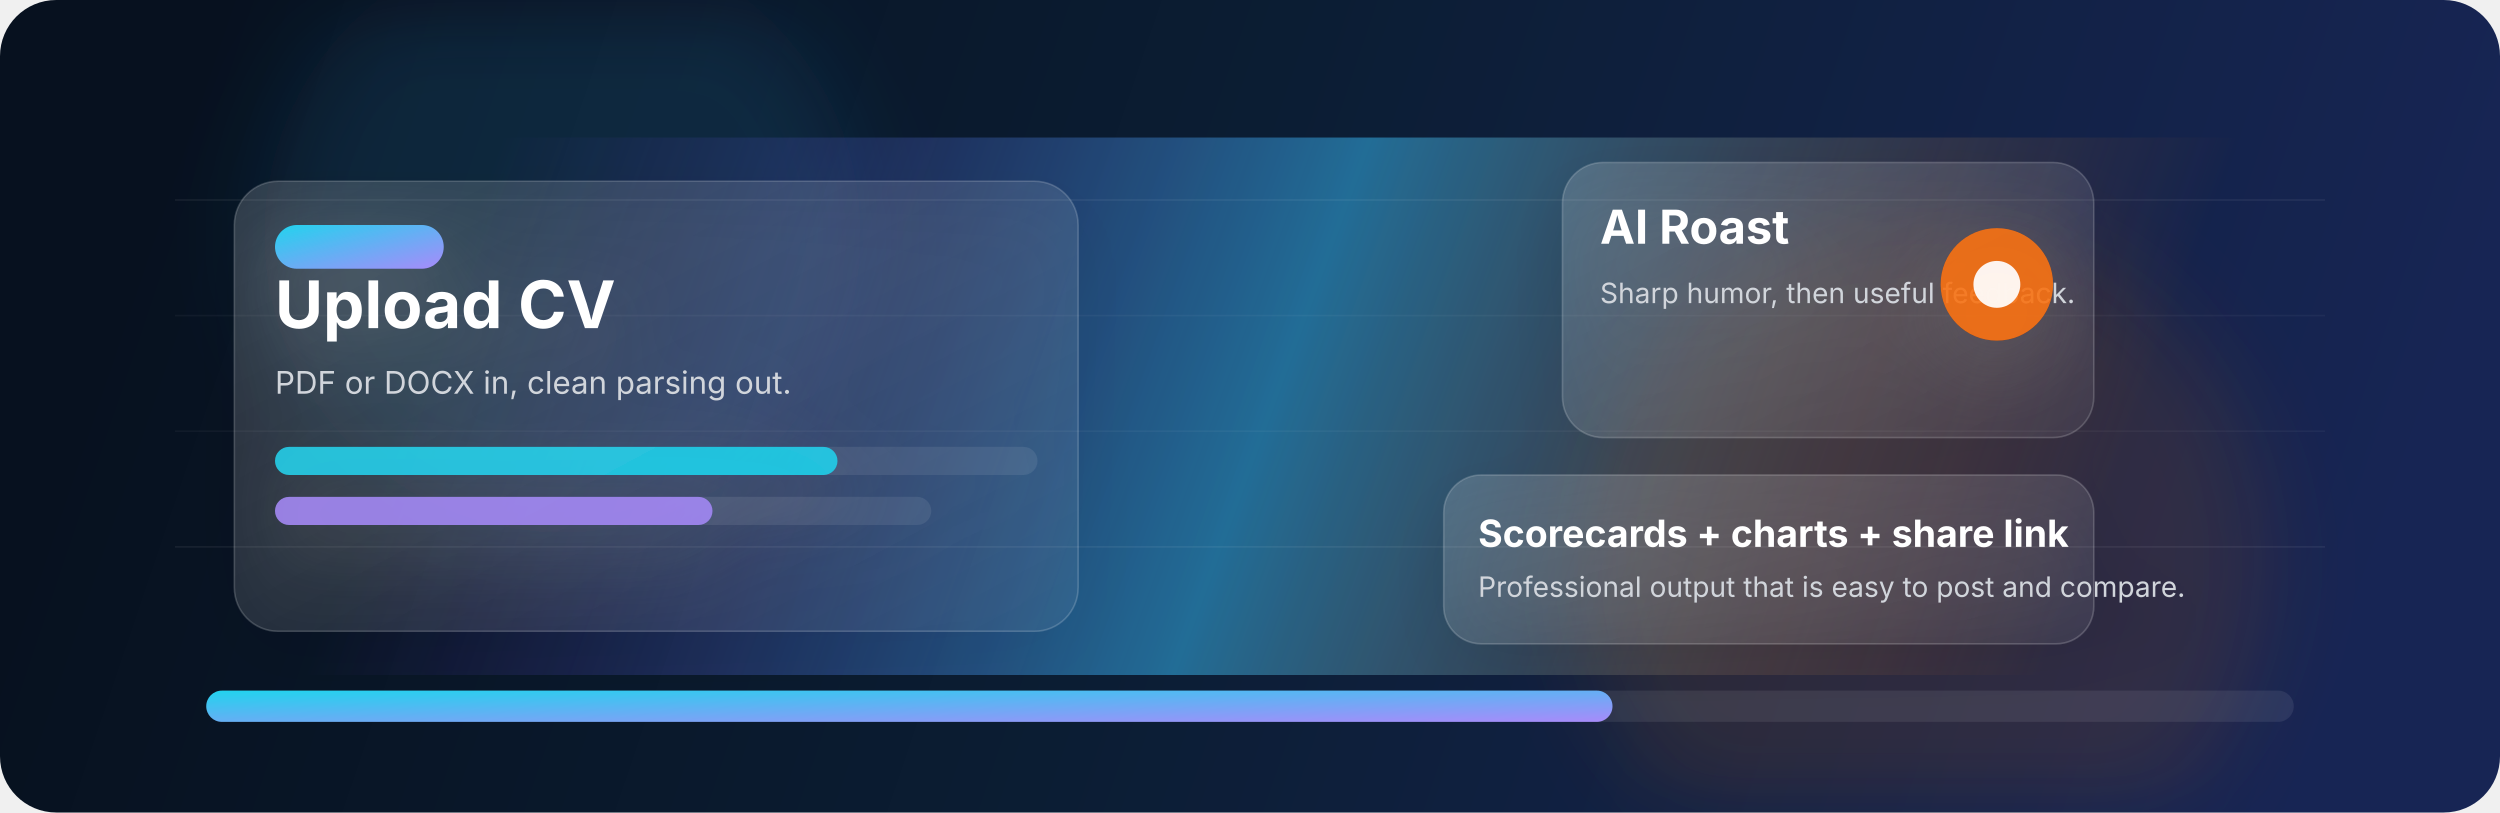
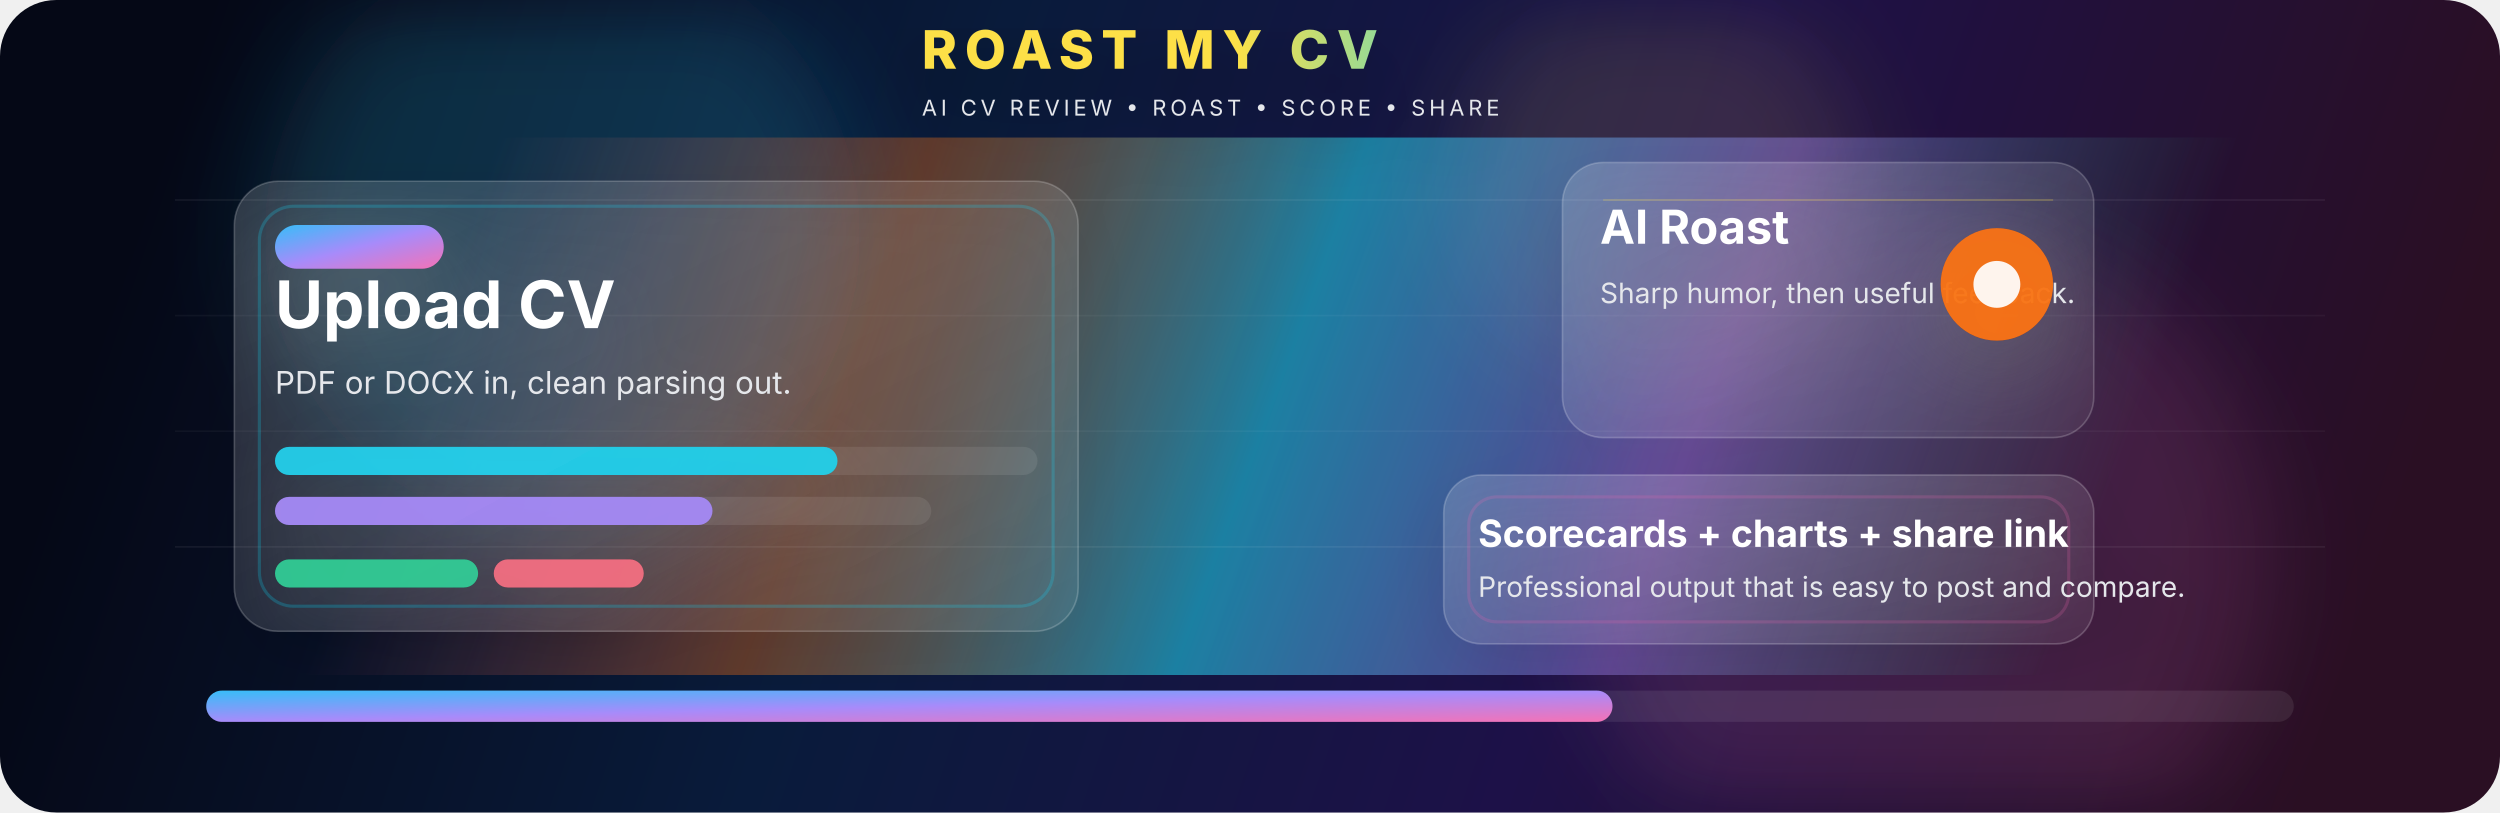
<svg xmlns="http://www.w3.org/2000/svg" width="1600" height="520" viewBox="0 0 1600 520" fill="none" role="img" aria-labelledby="title desc">
  <defs>
    <linearGradient id="bg" x1="120" y1="40" x2="1480" y2="500" gradientUnits="userSpaceOnUse">
-       <stop stop-color="#07111F" />
-       <stop offset="0.46" stop-color="#0B1D33" />
-       <stop offset="1" stop-color="#172554" />
+       <stop stop-color="#050816" />
+       <stop offset="0.34" stop-color="#091B3B" />
+       <stop offset="0.66" stop-color="#1D1148" />
+       <stop offset="1" stop-color="#2A0F23" />
    </linearGradient>
    <linearGradient id="glow" x1="320" y1="90" x2="1300" y2="450" gradientUnits="userSpaceOnUse">
-       <stop stop-color="#7C3AED" stop-opacity="0.0" />
-       <stop offset="0.5" stop-color="#38BDF8" stop-opacity="0.55" />
-       <stop offset="1" stop-color="#F97316" stop-opacity="0.0" />
+       <stop stop-color="#FB7185" stop-opacity="0.0" />
+       <stop offset="0.25" stop-color="#F97316" stop-opacity="0.4" />
+       <stop offset="0.5" stop-color="#22D3EE" stop-opacity="0.62" />
+       <stop offset="0.75" stop-color="#A78BFA" stop-opacity="0.45" />
+       <stop offset="1" stop-color="#34D399" stop-opacity="0.0" />
    </linearGradient>
    <linearGradient id="card" x1="0" y1="0" x2="1" y2="1">
      <stop stop-color="#FFFFFF" stop-opacity="0.16" />
      <stop offset="1" stop-color="#FFFFFF" stop-opacity="0.05" />
    </linearGradient>
    <linearGradient id="accent" x1="0" y1="0" x2="1" y2="1">
-       <stop stop-color="#22D3EE" />
-       <stop offset="1" stop-color="#A78BFA" />
+       <stop stop-color="#38BDF8" />
+       <stop offset="0.5" stop-color="#A78BFA" />
+       <stop offset="1" stop-color="#F472B6" />
+     </linearGradient>
+     <linearGradient id="title" x1="200" y1="0" x2="760" y2="0" gradientUnits="userSpaceOnUse">
+       <stop stop-color="#FDE047" />
+       <stop offset="0.35" stop-color="#22D3EE" />
+       <stop offset="0.7" stop-color="#A78BFA" />
+       <stop offset="1" stop-color="#FB7185" />
    </linearGradient>
    <filter id="blur" x="0" y="0" width="1600" height="520" filterUnits="userSpaceOnUse">
      <feGaussianBlur stdDeviation="30" />
    </filter>
    <filter id="shadow" x="0" y="0" width="1600" height="520" filterUnits="userSpaceOnUse">
      <feDropShadow dx="0" dy="18" stdDeviation="22" flood-color="#020617" flood-opacity="0.45" />
    </filter>
  </defs>
  <rect width="1600" height="520" rx="36" fill="url(#bg)" />
-   <circle cx="360" cy="150" r="190" fill="#38BDF8" fill-opacity="0.11" filter="url(#blur)">
+   <circle cx="360" cy="150" r="190" fill="#22D3EE" fill-opacity="0.16" filter="url(#blur)">
    <animate attributeName="cy" values="150;135;150" dur="7s" repeatCount="indefinite" />
  </circle>
-   <circle cx="1230" cy="360" r="220" fill="#F97316" fill-opacity="0.12" filter="url(#blur)">
+   <circle cx="1230" cy="360" r="220" fill="#F472B6" fill-opacity="0.14" filter="url(#blur)">
    <animate attributeName="cx" values="1230;1255;1230" dur="9s" repeatCount="indefinite" />
+   </circle>
+   <circle cx="1060" cy="120" r="130" fill="#FDE047" fill-opacity="0.12" filter="url(#blur)">
+     <animate attributeName="r" values="130;145;130" dur="8s" repeatCount="indefinite" />
  </circle>
  <rect x="120" y="88" width="1360" height="344" rx="28" fill="url(#glow)" opacity="0.9" />
  <g opacity="0.12">
    <path d="M112 128H1488" stroke="white" stroke-opacity="0.55" />
    <path d="M112 202H1488" stroke="white" stroke-opacity="0.35" />
    <path d="M112 276H1488" stroke="white" stroke-opacity="0.35" />
    <path d="M112 350H1488" stroke="white" stroke-opacity="0.55" />
  </g>
  <g filter="url(#shadow)">
+     <g transform="translate(590 44)">
+       <text x="0" y="0" fill="url(#title)" font-size="34" font-family="Inter, Segoe UI, Arial, sans-serif" font-weight="800" letter-spacing="5">ROAST MY CV</text>
+       <text x="0" y="30" fill="#E5E7EB" font-size="14" font-family="Inter, Segoe UI, Arial, sans-serif" letter-spacing="2.5">AI CV REVIEW • ROAST • SCORE • SHARE</text>
+     </g>
    <g transform="translate(150 116)">
-       <rect width="540" height="288" rx="28" fill="url(#card)" stroke="white" stroke-opacity="0.18" />
+       <rect width="540" height="288" rx="28" fill="url(#card)" stroke="white" stroke-opacity="0.2" />
+       <rect x="16" y="16" width="508" height="256" rx="22" fill="none" stroke="#22D3EE" stroke-opacity="0.24" stroke-width="2" />
      <rect x="26" y="28" width="108" height="28" rx="14" fill="url(#accent)" />
      <text x="26" y="94" fill="white" font-size="42" font-family="Inter, Segoe UI, Arial, sans-serif" font-weight="700">Upload CV</text>
-       <text x="26" y="136" fill="#D1D5DB" font-size="20" font-family="Inter, Segoe UI, Arial, sans-serif">PDF or DOCX in, clean parsing out.</text>
+       <text x="26" y="136" fill="#E5E7EB" font-size="20" font-family="Inter, Segoe UI, Arial, sans-serif">PDF or DOCX in, clean parsing out.</text>
      <rect x="26" y="170" width="488" height="18" rx="9" fill="white" fill-opacity="0.08" />
-       <rect x="26" y="170" width="360" height="18" rx="9" fill="#22D3EE" fill-opacity="0.85" />
+       <rect x="26" y="170" width="360" height="18" rx="9" fill="#22D3EE" fill-opacity="0.92" />
      <rect x="26" y="202" width="420" height="18" rx="9" fill="white" fill-opacity="0.08" />
-       <rect x="26" y="202" width="280" height="18" rx="9" fill="#A78BFA" fill-opacity="0.85" />
+       <rect x="26" y="202" width="280" height="18" rx="9" fill="#A78BFA" fill-opacity="0.92" />
+       <rect x="26" y="242" width="130" height="18" rx="9" fill="#34D399" fill-opacity="0.9" />
+       <rect x="166" y="242" width="96" height="18" rx="9" fill="#FB7185" fill-opacity="0.9" />
      <animateTransform attributeName="transform" type="translate" values="150 116;150 108;150 116" dur="5.5s" repeatCount="indefinite" />
    </g>
    <g transform="translate(1000 104)">
-       <rect width="340" height="176" rx="26" fill="url(#card)" stroke="white" stroke-opacity="0.18" />
+       <rect width="340" height="176" rx="26" fill="url(#card)" stroke="white" stroke-opacity="0.2" />
+       <path d="M26 24H314" stroke="#FDE047" stroke-opacity="0.26" />
      <text x="24" y="52" fill="white" font-size="30" font-family="Inter, Segoe UI, Arial, sans-serif" font-weight="700">AI Roast</text>
-       <text x="24" y="90" fill="#D1D5DB" font-size="18" font-family="Inter, Segoe UI, Arial, sans-serif">Sharp humor, then useful feedback.</text>
-       <circle cx="278" cy="78" r="36" fill="#F97316" fill-opacity="0.9" />
+       <text x="24" y="90" fill="#E5E7EB" font-size="18" font-family="Inter, Segoe UI, Arial, sans-serif">Sharp humor, then useful feedback.</text>
+       <circle cx="278" cy="78" r="36" fill="#F97316" fill-opacity="0.95" />
      <path d="M263 78C263 69.716 269.716 63 278 63V63C286.284 63 293 69.716 293 78V78C293 86.284 286.284 93 278 93V93C269.716 93 263 86.284 263 78Z" fill="white" fill-opacity="0.92" />
      <animateTransform attributeName="transform" type="translate" values="1000 104;1000 118;1000 104" dur="6.4s" repeatCount="indefinite" />
    </g>
    <g transform="translate(924 304)">
-       <rect width="416" height="108" rx="24" fill="url(#card)" stroke="white" stroke-opacity="0.18" />
+       <rect width="416" height="108" rx="24" fill="url(#card)" stroke="white" stroke-opacity="0.2" />
+       <rect x="16" y="14" width="384" height="80" rx="18" fill="none" stroke="#F472B6" stroke-opacity="0.2" stroke-width="2" />
      <text x="22" y="46" fill="white" font-size="24" font-family="Inter, Segoe UI, Arial, sans-serif" font-weight="700">Scorecards + charts + share link</text>
-       <text x="22" y="78" fill="#D1D5DB" font-size="18" font-family="Inter, Segoe UI, Arial, sans-serif">Professional output that is easy to post and compare.</text>
+       <text x="22" y="78" fill="#E5E7EB" font-size="18" font-family="Inter, Segoe UI, Arial, sans-serif">Professional output that is easy to post and compare.</text>
      <animateTransform attributeName="transform" type="translate" values="924 304;924 292;924 304" dur="7.2s" repeatCount="indefinite" />
    </g>
  </g>
  <g transform="translate(132 442)">
    <rect width="1336" height="20" rx="10" fill="white" fill-opacity="0.08" />
    <rect width="900" height="20" rx="10" fill="url(#accent)">
      <animate attributeName="width" values="680;980;680" dur="8s" repeatCount="indefinite" />
    </rect>
  </g>
</svg>
